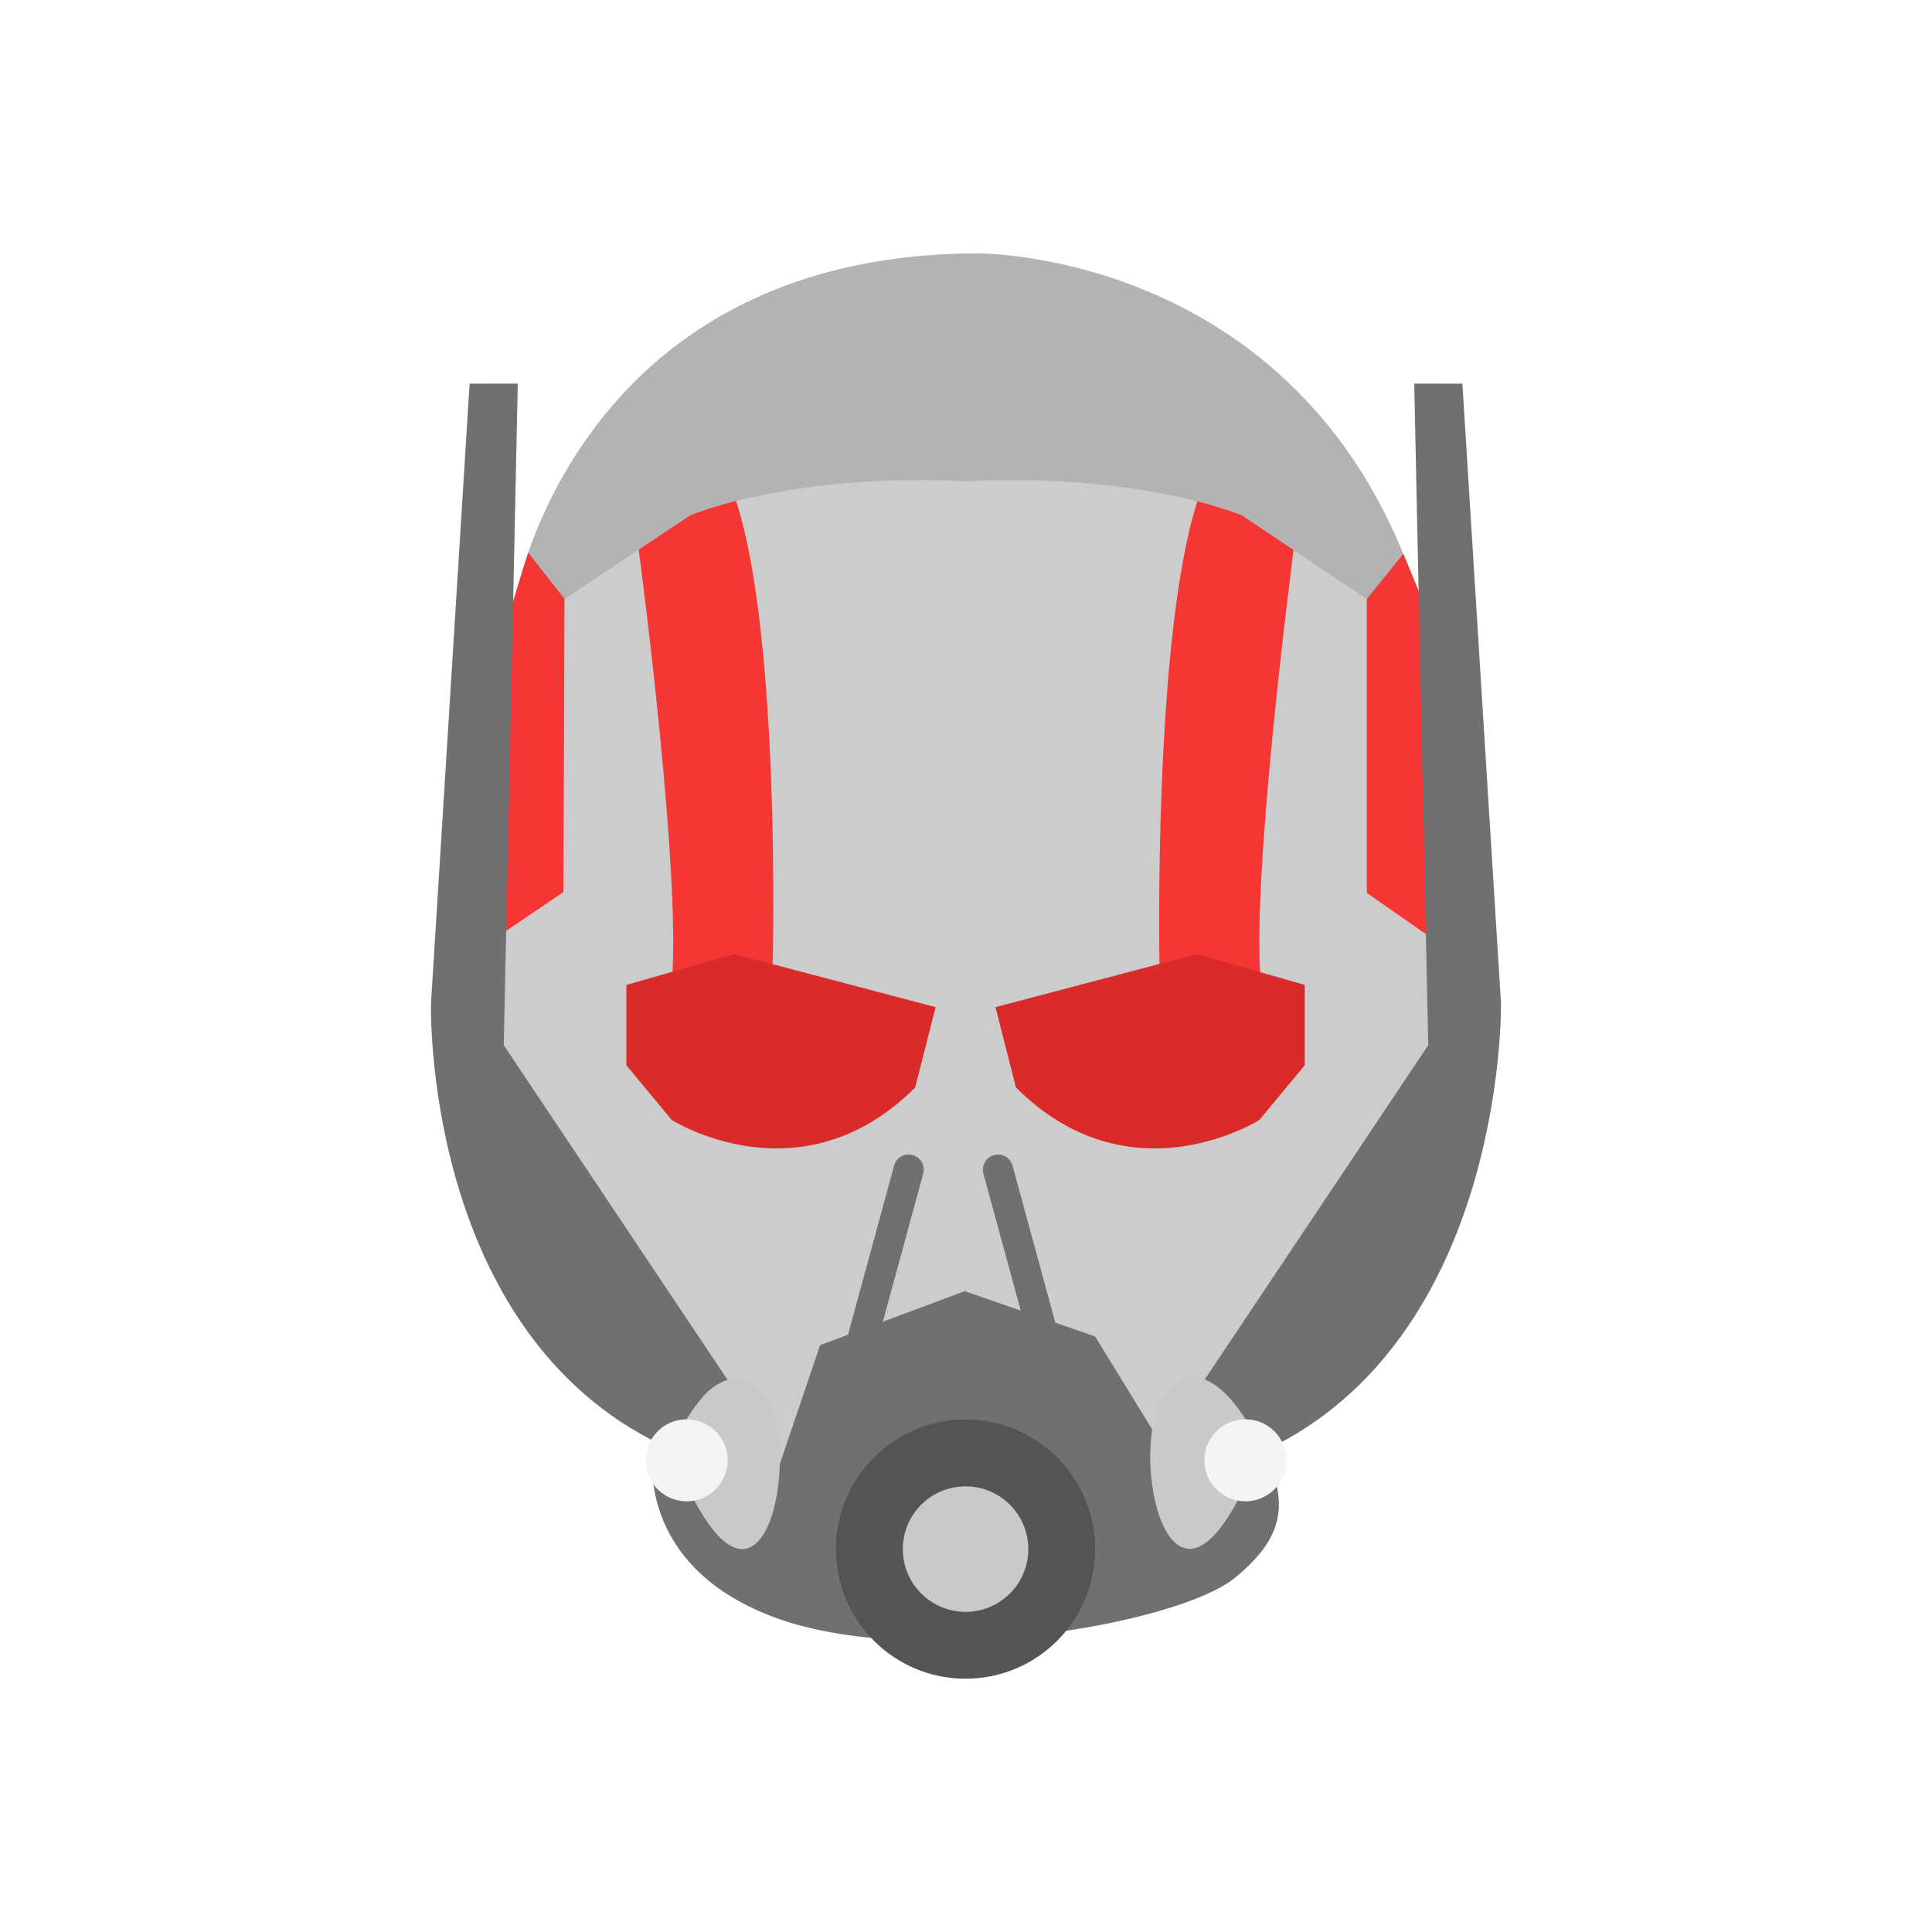
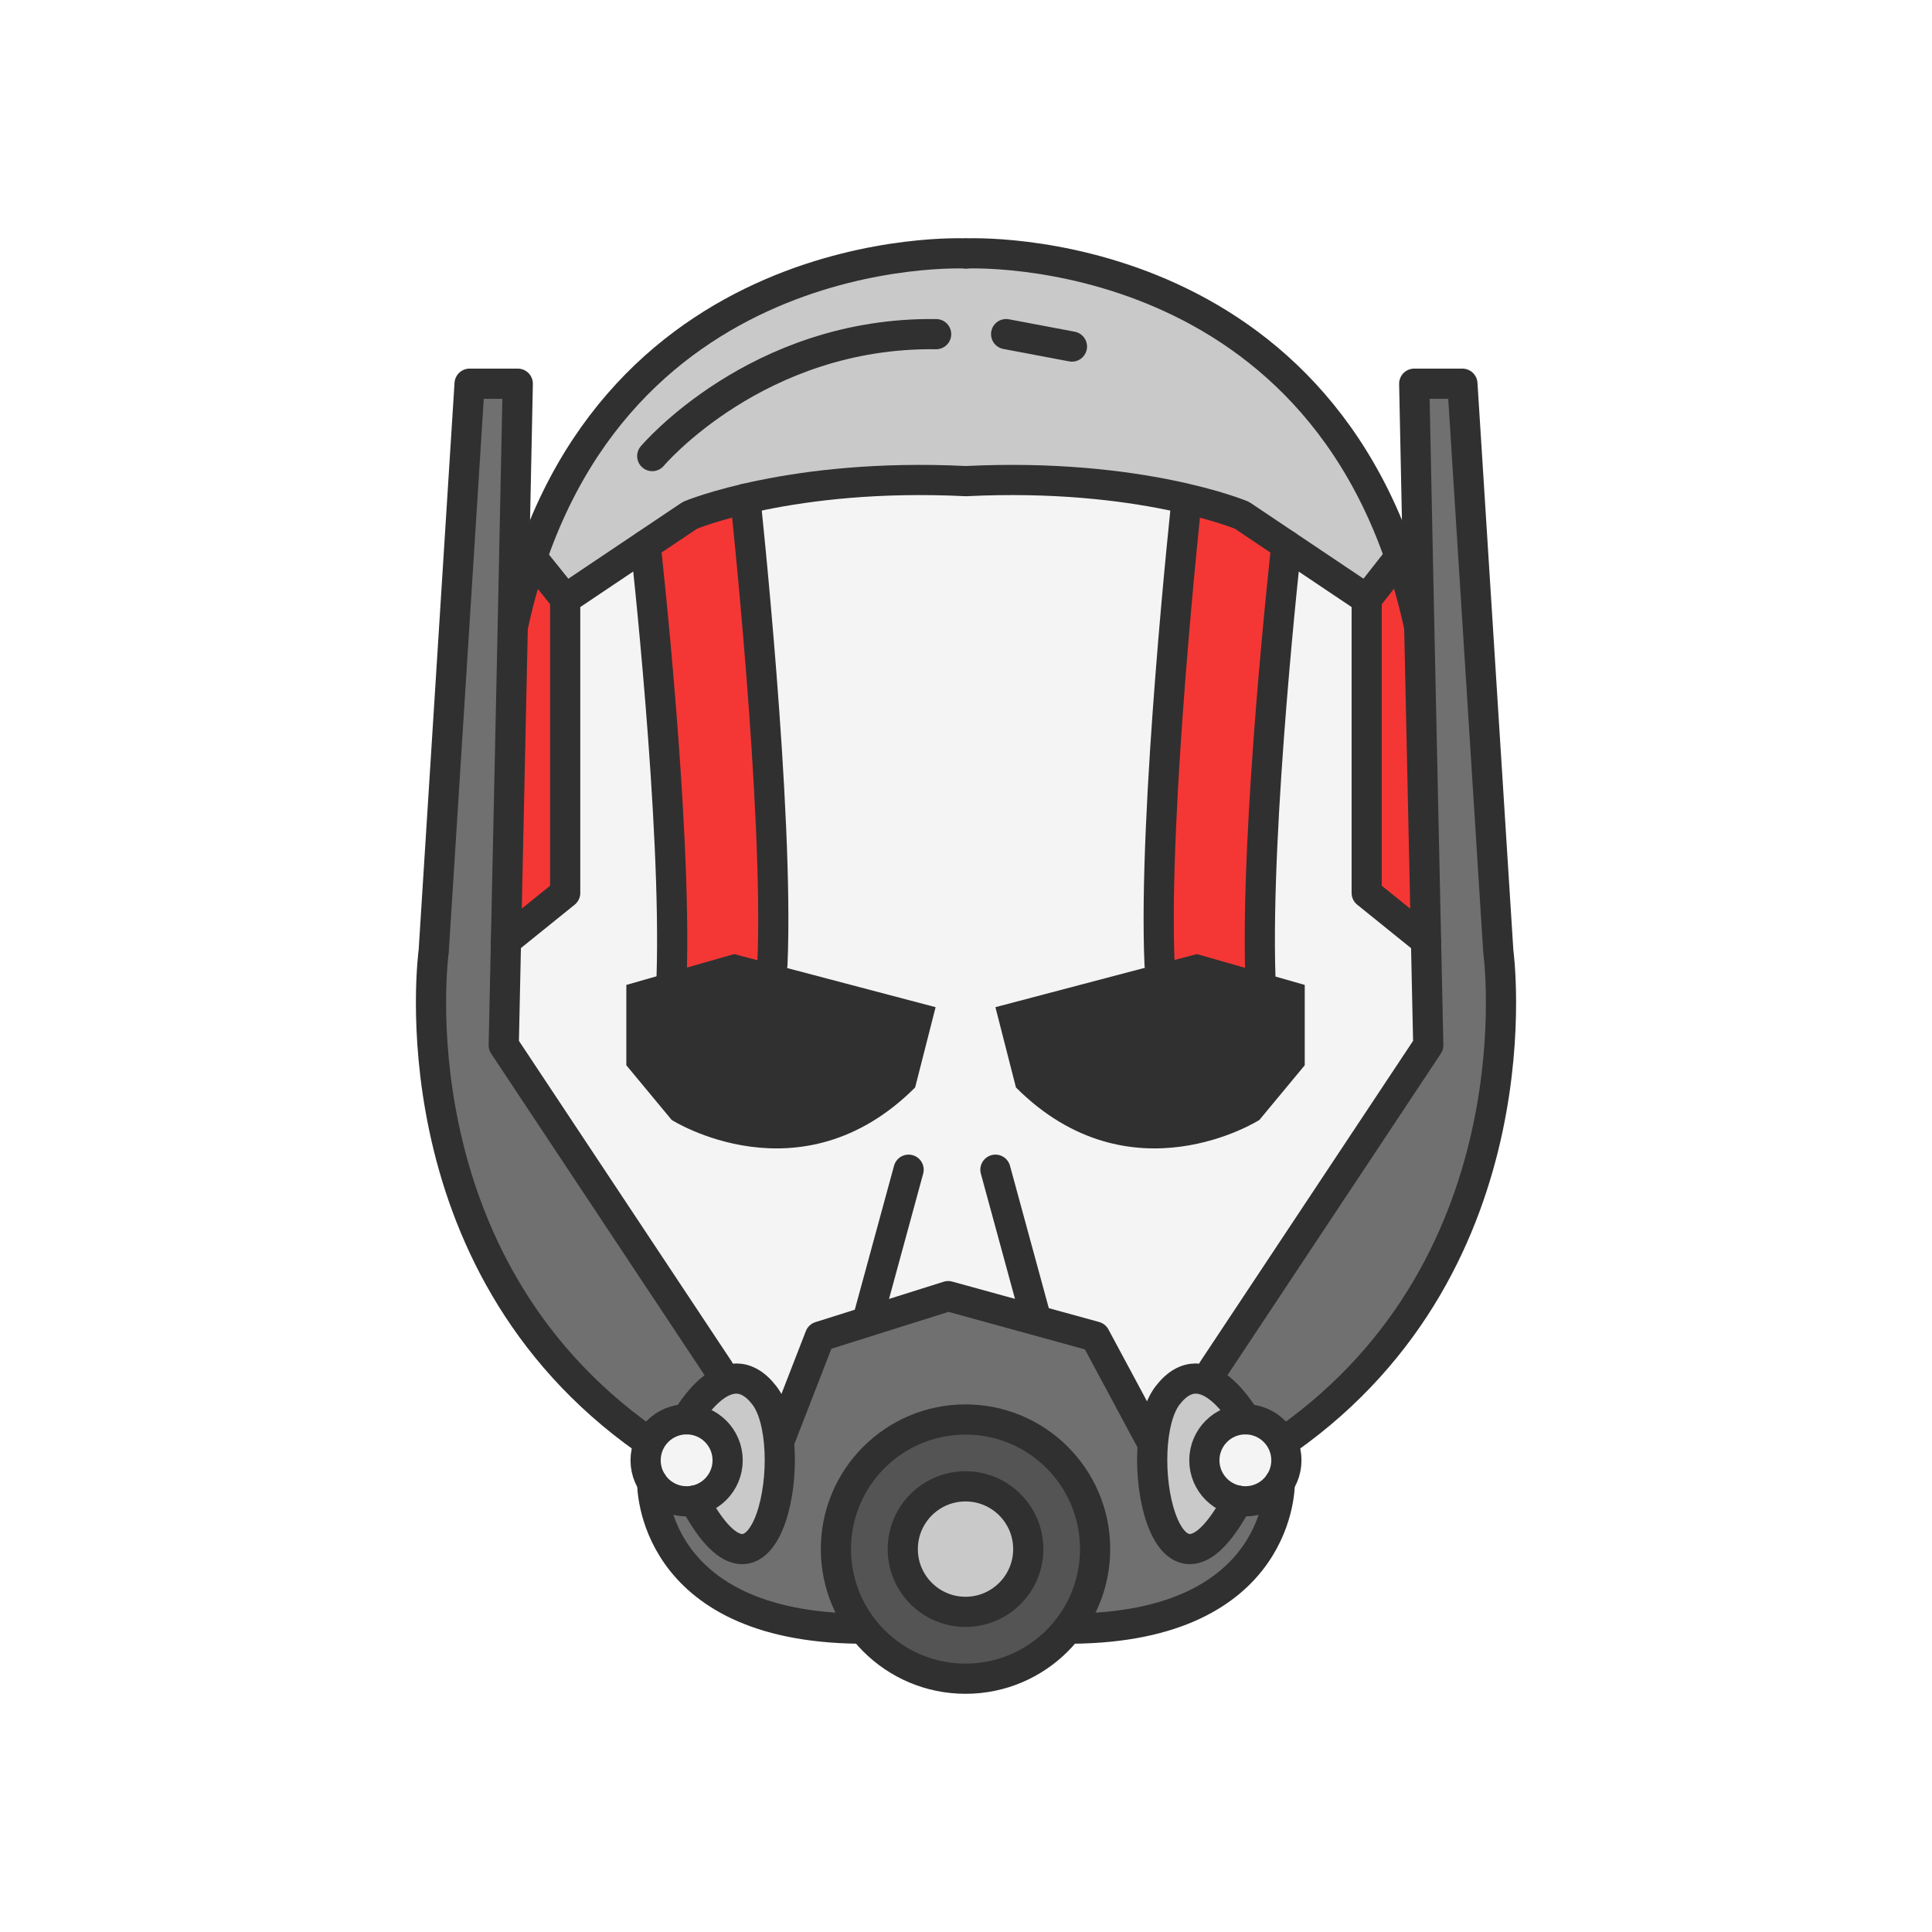
- <svg xmlns="http://www.w3.org/2000/svg" id="Layer_1" style="enable-background:new 0 0 48 48;" version="1.1" viewBox="0 0 48 48" xml:space="preserve">
+ <svg xmlns="http://www.w3.org/2000/svg" style="enable-background:new 0 0 48 48;" version="1.1" viewBox="0 0 48 48" xml:space="preserve">
  <g id="Icons">
    <g>
-       <path d="M19.394,35.759l0.916-2.565l3.755-1.349l3.163,1.348l1.464,2.407    c0,0,0.544-2.84,1.999-0.725c1.455,2.115,1.433,3.134,0,4.318c-1.433,1.184-7.973,2.288-11.458,0.987    c-3.485-1.301-3.009-4.117-3.009-4.117s-0.12-1.012,1.003-0.97    C17.228,35.093,19.012,32.781,19.394,35.759z" style="fill:#707070;" />
-       <circle cx="23.989" cy="38.487" r="3.22" style="fill:#545454;" />
-       <path d="M12.572,23.374l0.174-8.281c0,0,1.4-8.751,11.512-8.799    c0,0,8.568-0.107,11.171,9.111v7.97H12.572z" style="fill:#B3B3B3;" />
-       <polygon points="33.957,14.882 34.865,13.759 35.575,15.471 35.575,23.374     33.957,22.185 32.994,18.158   " style="fill:#F43735;" />
-       <polygon points="14.028,14.882 13.122,13.729 12.555,15.562 12.409,23.374     14.028,22.185   " style="fill:#F43735;" />
-       <path d="M35.487,25.964l-5.287,8.36c-1.5-0.17-1.573,1.19-1.573,1.19l-1.42-2.31    l-3.238-1.126l-3.594,1.342l-0.998,2.944c-0.33-1.16-2.12-1.57-2.12-1.57l-5.21-8.31l0.46-3.31l1.49-1.01l0.03-7.28l1.84-1.23    l1.28-0.85c0,0,0.4-0.17,1.14-0.36c1.14-0.28,3.09-0.62,5.7-0.49h0.02c2.64-0.13,4.61,0.22,5.74,0.5    c0.73,0.19,1.11,0.35,1.11,0.35l1.28,0.86l1.82,1.22v2.439v4.861l1.503,1.047L35.487,25.964z" style="fill:#CCCCCC;" />
-       <path d="M11.667,9.532l-0.959,15.396c0,0-0.211,7.875,5.473,10.843    c0,0,0.251-0.109,0.962-0.505c0,0,0.222-0.753,0.935-0.98l-5.562-8.319l0.348-16.436    C12.865,9.532,11.667,9.532,11.667,9.532z" style="fill:#707070;" />
-       <path d="M31.317,24.304l-2.51-0.34c0,0-0.16-8.07,0.94-11.51c0.73,0.19,1.11,0.35,1.11,0.35l1.28,0.86    C32.017,14.644,31.117,21.694,31.317,24.304z" style="fill:#F43735;" />
-       <path d="M19.197,23.964l-2.5,0.34c0.2-2.62-0.7-9.7-0.83-10.65l1.28-0.85c0,0,0.4-0.17,1.14-0.36    C19.407,15.864,19.197,23.964,19.197,23.964z" style="fill:#F43735;" />
-       <path d="M36.333,9.532l0.959,15.396c0,0,0.127,7.991-5.557,10.958    c0,0-0.034-0.588-0.878-0.62c0,0-0.222-0.753-0.935-0.98l5.562-8.319l-0.348-16.436    C35.136,9.532,36.333,9.532,36.333,9.532z" style="fill:#707070;" />
-       <path d="M15.562,24.47v1.996l1.127,1.359c0,0,3.204,2.038,6.048-0.807l0.509-1.996    l-5.006-1.319L15.562,24.47z" style="fill:#DB2A2A;" />
-       <path d="M32.416,24.47v1.996l-1.127,1.359c0,0-3.203,2.038-6.048-0.807l-0.509-1.996    l5.006-1.319L32.416,24.47z" style="fill:#DB2A2A;" />
-       <circle cx="23.989" cy="38.487" r="1.559" style="fill:#C9C9C9;" />
-       <g>
-         <g>
-           <path d="M21.347,33.941c-0.032,0-0.065-0.004-0.099-0.014      c-0.2-0.054-0.318-0.26-0.263-0.46l1.228-4.505c0.054-0.2,0.255-0.323,0.461-0.263      c0.2,0.054,0.318,0.26,0.263,0.46l-1.228,4.505C21.664,33.831,21.512,33.941,21.347,33.941z" style="fill:#707070;" />
-         </g>
-         <g>
-           <path d="M26.046,34.028c-0.165,0-0.316-0.109-0.362-0.276l-1.251-4.592      c-0.054-0.2,0.064-0.406,0.263-0.46c0.204-0.06,0.406,0.062,0.461,0.263l1.251,4.592      c0.054,0.2-0.063,0.406-0.263,0.46C26.112,34.024,26.079,34.028,26.046,34.028z" style="fill:#707070;" />
-         </g>
-       </g>
-       <g>
-         <path d="M17.06,35.262c0,0,0.998-1.804,1.932-0.594c0.934,1.21,0.086,6.034-1.74,2.614" style="fill:#C9C9C9;" />
-         <circle cx="17.06" cy="36.281" r="1.019" style="fill:#F4F4F4;" />
-       </g>
-       <g>
-         <path d="M30.942,35.262c0,0-1.06-1.843-1.994-0.633     c-0.934,1.21-0.024,6.073,1.802,2.652" style="fill:#C9C9C9;" />
-         <circle cx="30.942" cy="36.281" r="1.019" style="fill:#F4F4F4;" />
-       </g>
+       <path d="M19.374,35.772l0.916-2.565l3.281-1.23l3.637,1.23l1.377,2.566    c0,0,0.632-2.999,2.087-0.884c1.455,2.115,1.433,3.134,0,4.318c-1.433,1.184-7.973,2.288-11.458,0.987    c-3.485-1.301-3.009-4.117-3.009-4.117s-0.12-1.012,1.003-0.97    C17.208,35.106,18.991,32.794,19.374,35.772z" style="fill:#707070;" />
+       <path d="M17.059,35.262c0,0,0.998-1.805,1.932-0.594    c0.934,1.21,0.086,6.034-1.74,2.614" style="fill:#C9C9C9;" />
+       <path d="M30.941,35.262c0,0-0.998-1.805-1.932-0.594    c-0.934,1.21-0.086,6.034,1.74,2.614" style="fill:#C9C9C9;" />
+       <circle cx="17.059" cy="36.281" r="1.019" style="fill:#F4F4F4;" />
+       <circle cx="30.941" cy="36.281" r="1.019" style="fill:#F4F4F4;" />
+       <circle cx="23.988" cy="38.487" r="3.22" style="fill:#545454;" />
+       <path d="M12.572,23.374l0.175-8.282c0,0,1.4-8.751,11.512-8.799    c0,0,8.568-0.107,11.171,9.111v7.97H12.572z" style="fill:#C9C9C9;" />
+       <polygon points="33.956,14.882 34.777,13.836 35.428,15.562 35.574,23.374     33.956,22.185   " style="fill:#F43735;" />
+       <polygon points="14.027,14.882 13.205,13.836 12.554,15.562 12.409,23.374     14.027,22.185   " style="fill:#F43735;" />
+       <path d="M35.428,23.374l-1.473-1.189v-7.303l-3.1-2.08    c0,0-2.523-1.061-6.845-0.849h-0.023c-4.322-0.212-6.845,0.849-6.845,0.849l-3.1,2.08v7.303    l-1.473,1.189l-0.056,2.427l5.35,8.23c0,0,1.182,0.077,1.508,1.236l0.916-2.06l3.267-1.004    l3.651,1.004l1.418,2.308c0,0,0.089-1.427,1.591-1.264l5.267-8.282L35.428,23.374z" style="fill:#F4F4F4;" />
+       <path d="M11.667,9.533l-0.958,15.396c0,0-0.211,7.875,5.473,10.843    c0,0,0.118-0.473,0.962-0.505c0,0,0.222-0.753,0.935-0.98l-5.562-8.319l0.348-16.436H11.667z" style="fill:#707070;" />
+       <path d="M28.81,23.965c0,0-0.211-8.137,0.938-11.509l1.108,0.346l1.3,0.741    c0,0-1.053,7.95-0.841,10.762L28.81,23.965z" style="fill:#F43735;" />
+       <path d="M19.198,23.965c0,0,0.211-8.137-0.938-11.509l-1.108,0.346l-1.3,0.741    c0,0,1.053,7.95,0.841,10.762L19.198,23.965z" style="fill:#F43735;" />
+       <path d="M36.333,9.533l0.958,15.396c0,0,0.211,7.875-5.473,10.843    c0,0-0.118-0.473-0.962-0.505c0,0-0.222-0.753-0.935-0.98l5.562-8.319L35.135,9.533H36.333z" style="fill:#707070;" />
+       <path d="    M23.988,6.297c0,0-9.169-0.446-11.249,9.287l-0.224,10.385l5.35,8.063" style="fill:none;stroke:#303030;stroke-width:0.75;stroke-linecap:round;stroke-linejoin:round;stroke-miterlimit:10;" />
+       <path d="    M12.739,15.584l0.125-6.051h-1.197L10.775,23.634c0,0-1.061,7.68,5.265,12.138" style="fill:none;stroke:#303030;stroke-width:0.75;stroke-linecap:round;stroke-linejoin:round;stroke-miterlimit:10;" />
+       <path d="    M16.04,13.543c0,0,0.777,6.932,0.645,10.762" style="fill:none;stroke:#303030;stroke-width:0.75;stroke-linecap:round;stroke-linejoin:round;stroke-miterlimit:10;" />
+       <path d="    M18.518,12.391c0,0,0.841,7.796,0.672,11.574" style="fill:none;stroke:#303030;stroke-width:0.75;stroke-linecap:round;stroke-linejoin:round;stroke-miterlimit:10;" />
+       <path d="M15.561,24.47v1.996l1.127,1.359c0,0,3.203,2.038,6.048-0.807l0.509-1.995    l-5.006-1.319L15.561,24.47z" style="fill:#303030;" />
+       <circle cx="17.059" cy="36.281" r="1.019" style="fill:none;stroke:#303030;stroke-width:0.75;stroke-linecap:round;stroke-linejoin:round;stroke-miterlimit:10;" />
+       <path d="    M17.059,35.262c0,0,0.998-1.805,1.932-0.594c0.934,1.21,0.086,6.034-1.74,2.614" style="fill:none;stroke:#303030;stroke-width:0.75;stroke-linecap:round;stroke-linejoin:round;stroke-miterlimit:10;" />
+       <path d="    M16.205,36.836c0,0-0.08,3.585,5.163,3.627" style="fill:none;stroke:#303030;stroke-width:0.75;stroke-linecap:round;stroke-linejoin:round;stroke-miterlimit:10;" />
+       <path d="    M24.012,6.297c0,0,9.169-0.446,11.249,9.287l0.224,10.385l-5.35,8.063" style="fill:none;stroke:#303030;stroke-width:0.75;stroke-linecap:round;stroke-linejoin:round;stroke-miterlimit:10;" />
+       <path d="    M35.261,15.584l-0.125-6.051h1.197l0.892,14.102c0,0,1.061,7.68-5.265,12.138" style="fill:none;stroke:#303030;stroke-width:0.75;stroke-linecap:round;stroke-linejoin:round;stroke-miterlimit:10;" />
+       <path d="    M35.428,23.374l-1.473-1.189v-7.303l-3.1-2.08c0,0-2.523-1.061-6.845-0.849h-0.023    c-4.322-0.212-6.845,0.849-6.845,0.849l-3.1,2.08v7.303l-1.473,1.189" style="fill:none;stroke:#303030;stroke-width:0.75;stroke-linecap:round;stroke-linejoin:round;stroke-miterlimit:10;" />
+       <path d="    M31.96,13.543c0,0-0.777,6.932-0.645,10.762" style="fill:none;stroke:#303030;stroke-width:0.75;stroke-linecap:round;stroke-linejoin:round;stroke-miterlimit:10;" />
+       <path d="    M29.479,12.441c0,0-0.838,7.746-0.669,11.525" style="fill:none;stroke:#303030;stroke-width:0.75;stroke-linecap:round;stroke-linejoin:round;stroke-miterlimit:10;" />
+       <path d="M32.416,24.47v1.996l-1.127,1.359c0,0-3.203,2.038-6.048-0.807l-0.51-1.995    l5.006-1.319L32.416,24.47z" style="fill:#303030;" />
+       <circle cx="30.941" cy="36.281" r="1.019" style="fill:none;stroke:#303030;stroke-width:0.75;stroke-linecap:round;stroke-linejoin:round;stroke-miterlimit:10;" />
+       <path d="    M30.941,35.262c0,0-0.998-1.805-1.932-0.594c-0.934,1.21-0.086,6.034,1.74,2.614" style="fill:none;stroke:#303030;stroke-width:0.75;stroke-linecap:round;stroke-linejoin:round;stroke-miterlimit:10;" />
+       <path d="    M31.795,36.836c0,0,0.08,3.585-5.163,3.627" style="fill:none;stroke:#303030;stroke-width:0.75;stroke-linecap:round;stroke-linejoin:round;stroke-miterlimit:10;" />
+       <circle cx="23.988" cy="38.487" r="1.559" style="fill:#C9C9C9;" />
+       <circle cx="23.988" cy="38.487" r="1.559" style="fill:none;stroke:#303030;stroke-width:0.75;stroke-linecap:round;stroke-linejoin:round;stroke-miterlimit:10;" />
+       <circle cx="23.988" cy="38.487" r="3.22" style="fill:none;stroke:#303030;stroke-width:0.75;stroke-linecap:round;stroke-linejoin:round;stroke-miterlimit:10;" />
+       <polyline points="    19.374,35.772 20.371,33.206 23.557,32.202 27.208,33.206 28.585,35.772   " style="fill:none;stroke:#303030;stroke-width:0.75;stroke-linecap:round;stroke-linejoin:round;stroke-miterlimit:10;" />
+       <path d="    M16.205,11.331c0,0,2.607-3.09,7.053-3.029" style="fill:none;stroke:#303030;stroke-width:0.75;stroke-linecap:round;stroke-linejoin:round;stroke-miterlimit:10;" />
+       <line style="fill:none;stroke:#303030;stroke-width:0.75;stroke-linecap:round;stroke-linejoin:round;stroke-miterlimit:10;" x1="24.997" x2="26.632" y1="8.301" y2="8.61" />
+       <line style="fill:none;stroke:#303030;stroke-width:0.75;stroke-linecap:round;stroke-linejoin:round;stroke-miterlimit:10;" x1="21.572" x2="22.574" y1="32.737" y2="29.061" />
+       <line style="fill:none;stroke:#303030;stroke-width:0.75;stroke-linecap:round;stroke-linejoin:round;stroke-miterlimit:10;" x1="25.733" x2="24.731" y1="32.737" y2="29.061" />
    </g>
+     <line style="fill:none;stroke:#303030;stroke-width:0.75;stroke-linecap:round;stroke-linejoin:round;stroke-miterlimit:10;" x1="33.956" x2="34.777" y1="14.882" y2="13.836" />
+     <line style="fill:none;stroke:#303030;stroke-width:0.75;stroke-linecap:round;stroke-linejoin:round;stroke-miterlimit:10;" x1="14.044" x2="13.205" y1="14.882" y2="13.836" />
  </g>
</svg>
